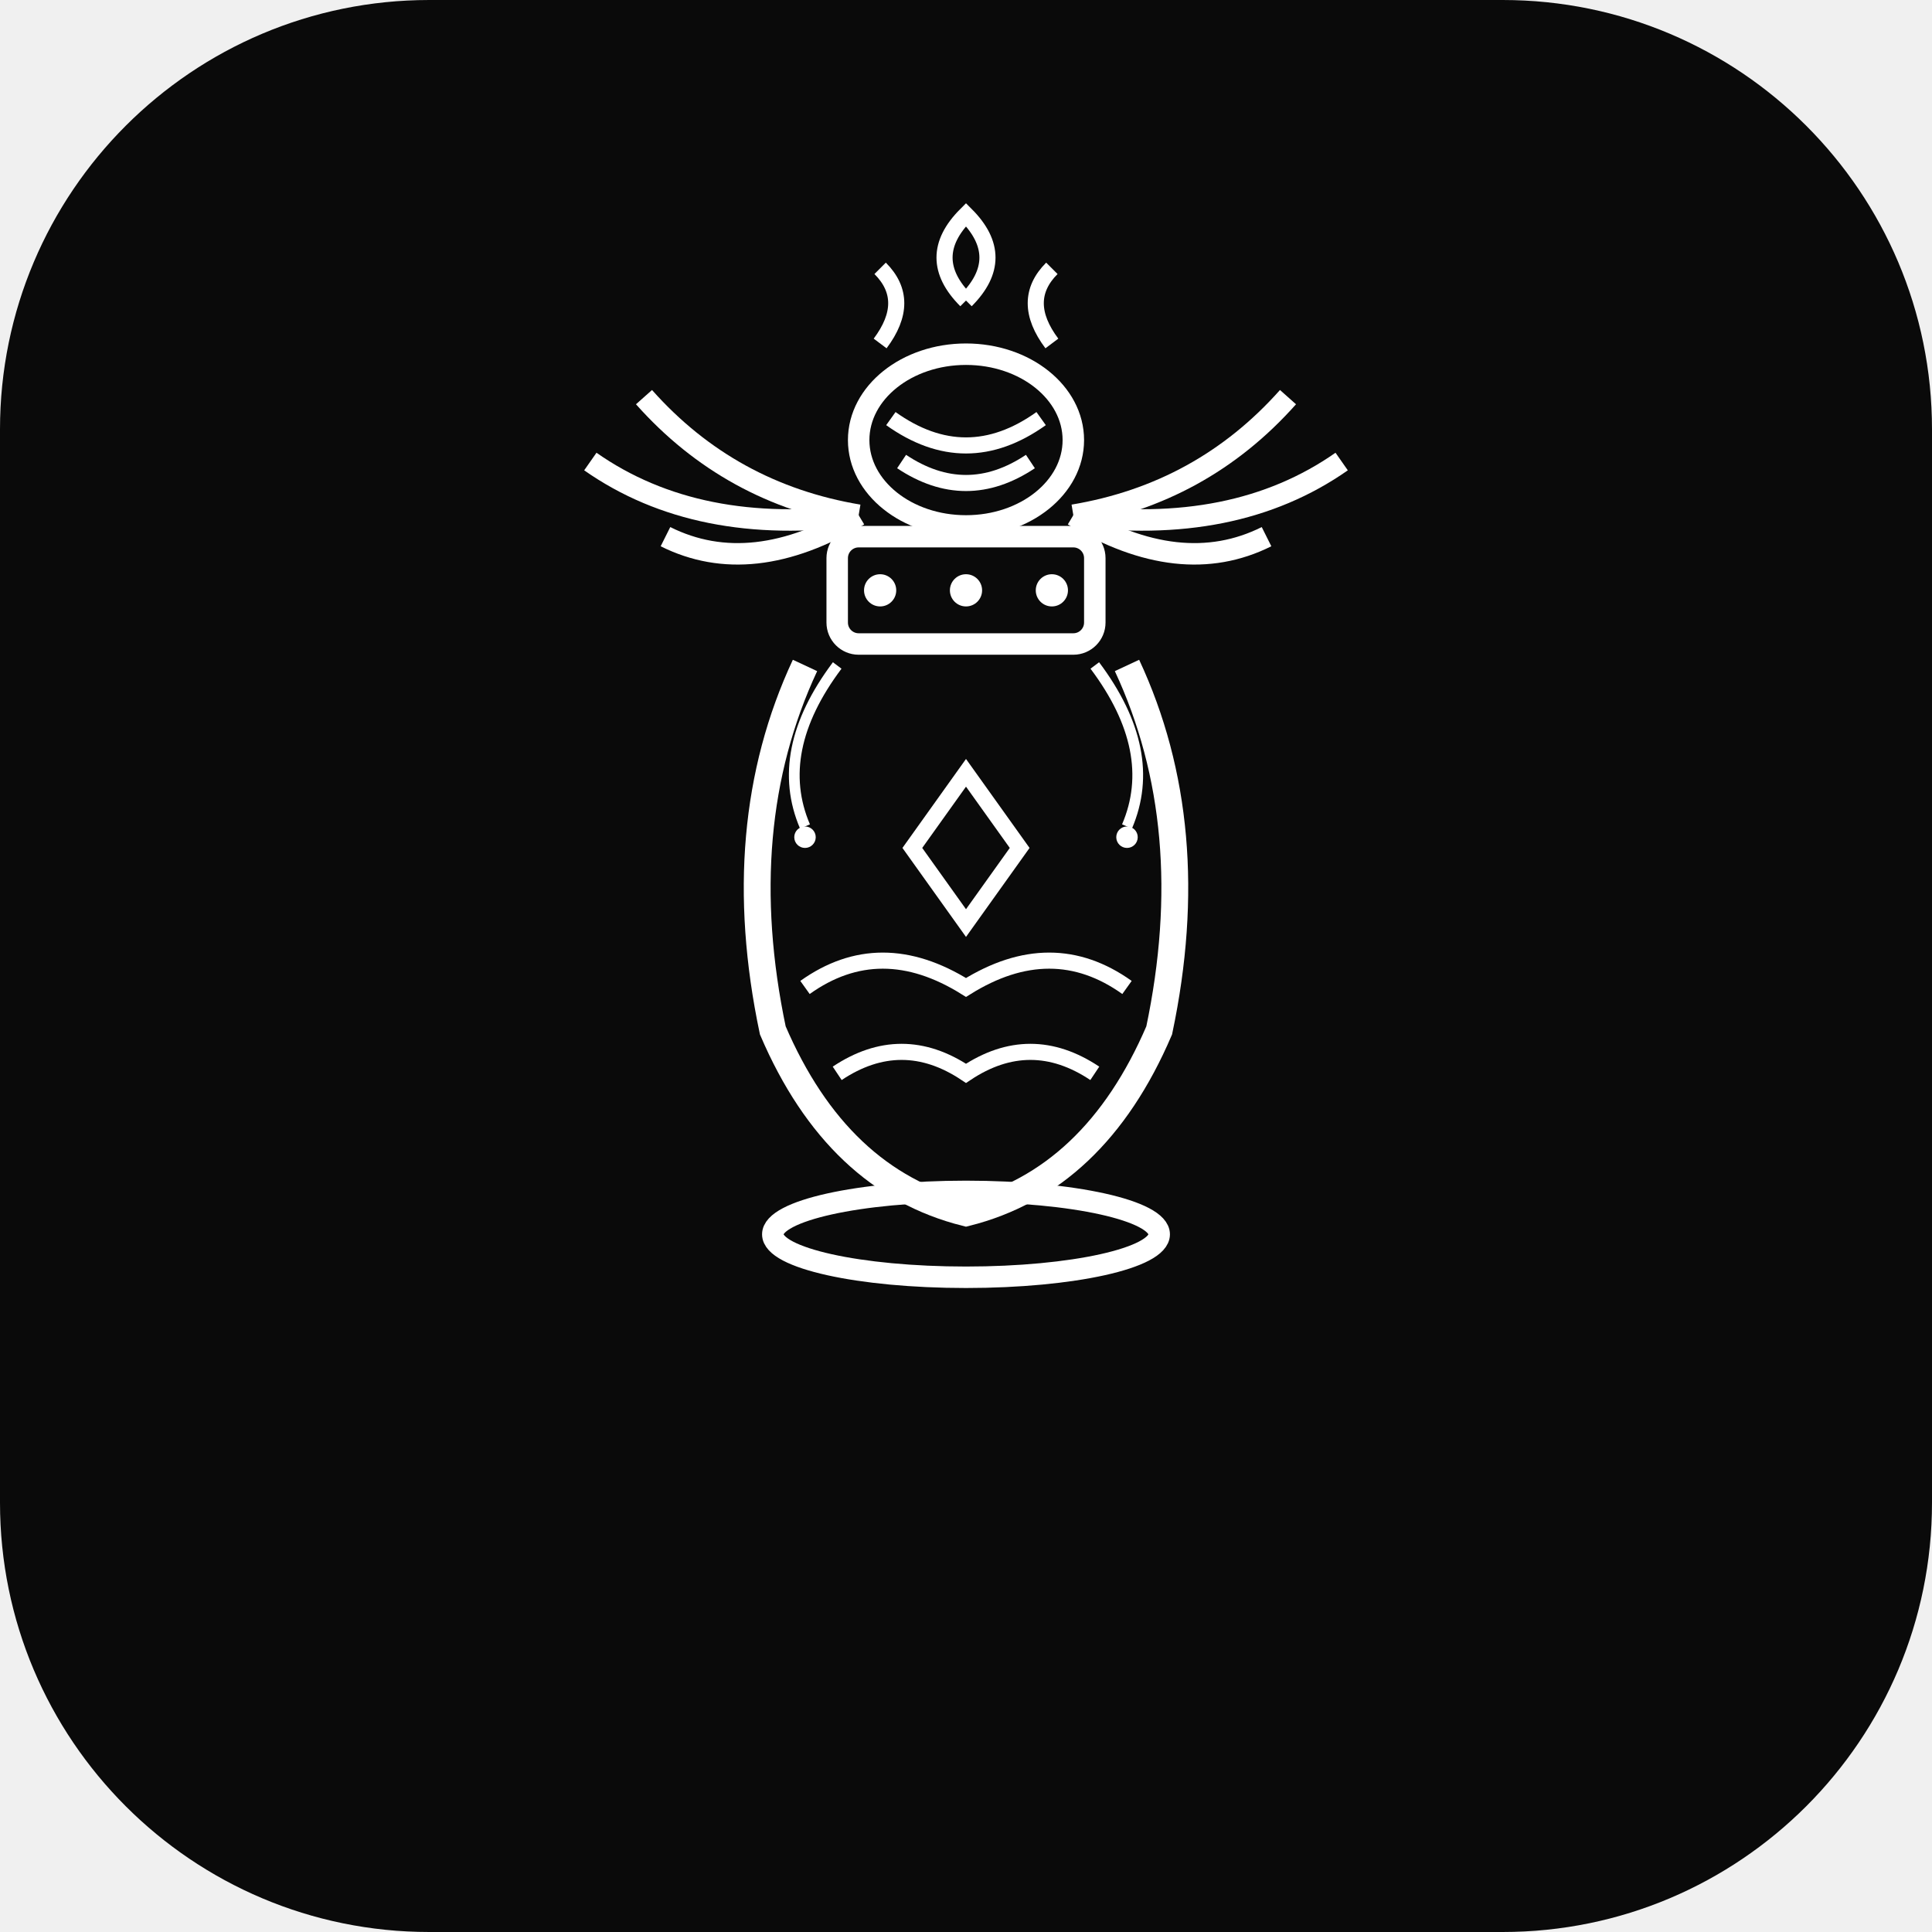
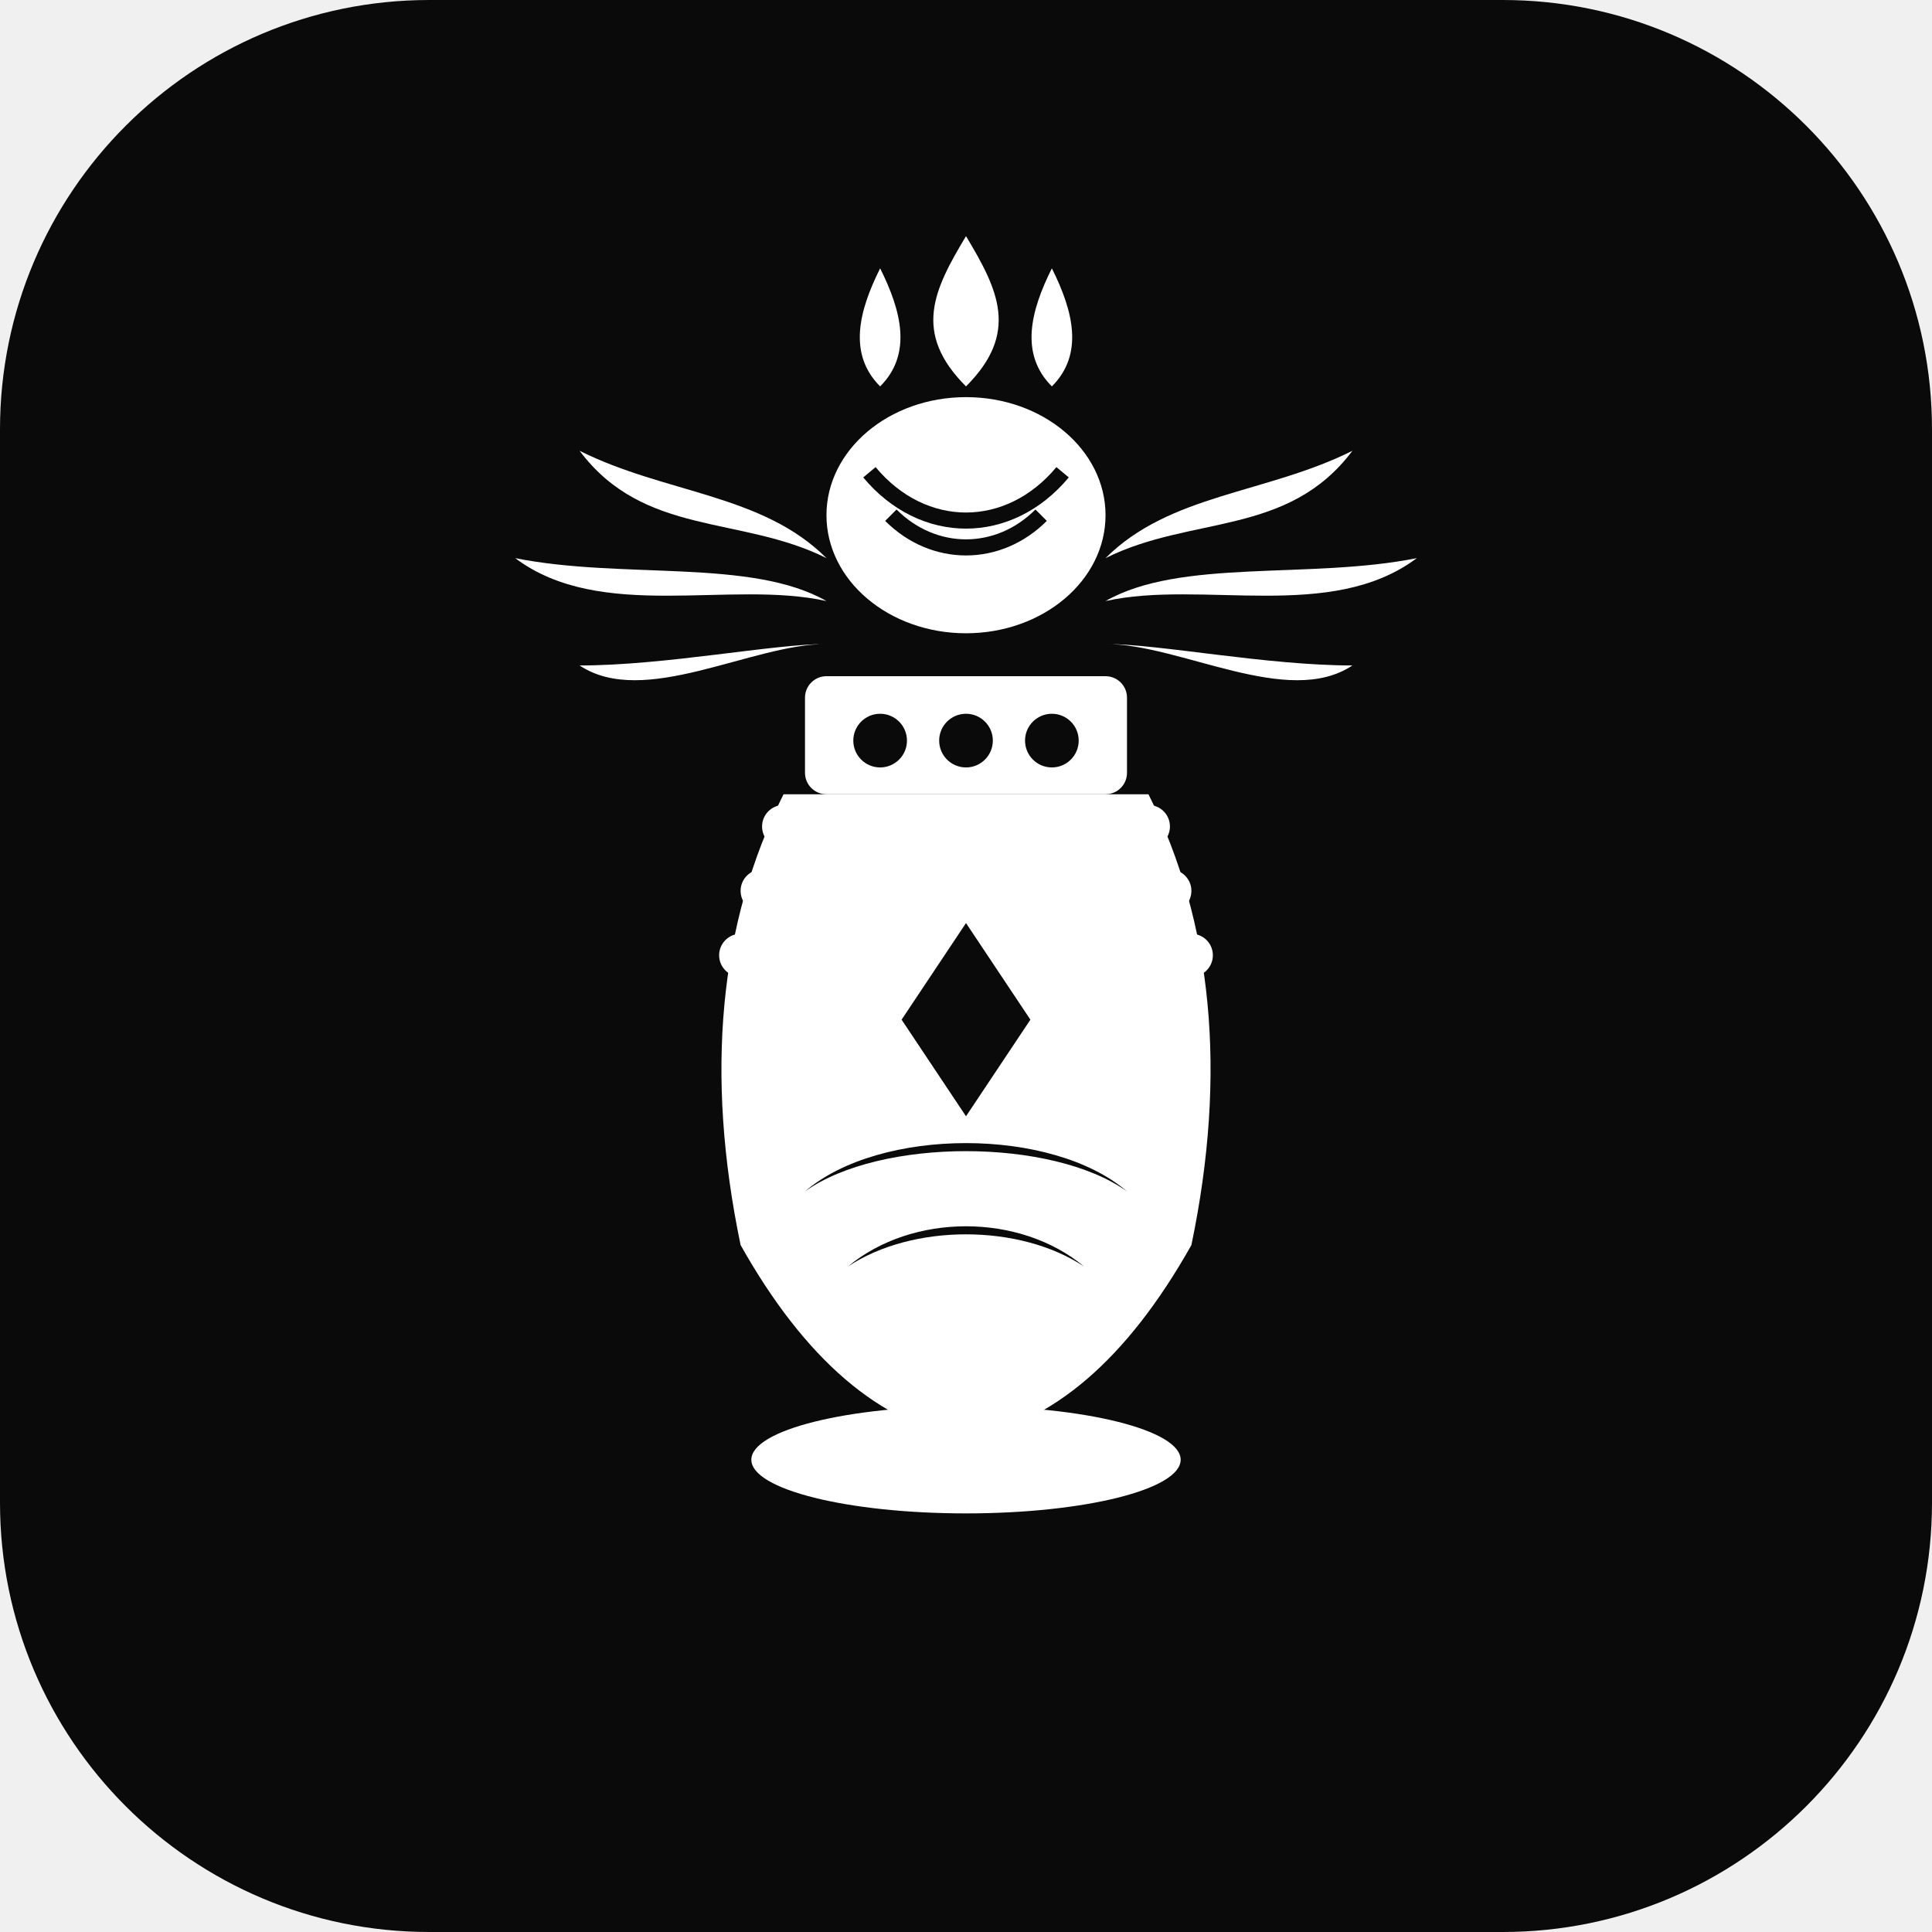
<svg xmlns="http://www.w3.org/2000/svg" viewBox="0 0 180 180" fill="none">
  <rect width="180" height="180" rx="40" fill="#0a0a0a" />
-   <g transform="translate(42, 20)">
-     <path d="M48 8 Q52 4, 48 0 Q44 4, 48 8" stroke="white" stroke-width="1.5" fill="none" />
-     <path d="M40 12 Q43 8, 40 5" stroke="white" stroke-width="1.5" fill="none" />
-     <path d="M56 12 Q53 8, 56 5" stroke="white" stroke-width="1.5" fill="none" />
-     <ellipse cx="48" cy="21" rx="10" ry="8" stroke="white" stroke-width="2" fill="none" />
-     <path d="M41 19 Q48 24, 55 19" stroke="white" stroke-width="1.5" fill="none" />
-     <path d="M42 23 Q48 27, 54 23" stroke="white" stroke-width="1.5" fill="none" />
-     <path d="M38 28 Q26 26, 18 17" stroke="white" stroke-width="2" fill="none" />
-     <path d="M38 28 Q23 30, 13 23" stroke="white" stroke-width="2" fill="none" />
-     <path d="M38 28 Q28 34, 20 30" stroke="white" stroke-width="2" fill="none" />
-     <path d="M58 28 Q70 26, 78 17" stroke="white" stroke-width="2" fill="none" />
-     <path d="M58 28 Q73 30, 83 23" stroke="white" stroke-width="2" fill="none" />
-     <path d="M58 28 Q68 34, 76 30" stroke="white" stroke-width="2" fill="none" />
-     <rect x="36" y="30" width="24" height="10" rx="2" stroke="white" stroke-width="2" fill="none" />
-     <circle cx="40" cy="35" r="1.5" fill="white" />
-     <circle cx="48" cy="35" r="1.5" fill="white" />
-     <circle cx="56" cy="35" r="1.5" fill="white" />
-     <path d="M33 42 Q26 57, 30 76 Q36 90, 48 93 Q60 90, 66 76 Q70 57, 63 42" stroke="white" stroke-width="2.5" fill="none" />
-     <path d="M33 72 Q40 67, 48 72 Q56 67, 63 72" stroke="white" stroke-width="1.5" fill="none" />
-     <path d="M36 80 Q42 76, 48 80 Q54 76, 60 80" stroke="white" stroke-width="1.5" fill="none" />
-     <path d="M48 52 L53 59 L48 66 L43 59 Z" stroke="white" stroke-width="1.5" fill="none" />
-     <path d="M36 42 Q30 50, 33 57" stroke="white" stroke-width="1" fill="none" />
-     <circle cx="33" cy="58" r="1" fill="white" />
-     <path d="M60 42 Q66 50, 63 57" stroke="white" stroke-width="1" fill="none" />
-     <circle cx="63" cy="58" r="1" fill="white" />
-     <ellipse cx="48" cy="95" rx="18" ry="4" stroke="white" stroke-width="2" fill="none" />
+   <g transform="translate(34, 22)" fill="white">
+     <path d="M56 0 C59 5, 61 9, 56 14 C51 9, 53 5, 56 0Z" />
+     <path d="M48 3 C50 7, 51 11, 48 14 C45 11, 46 7, 48 3Z" />
+     <path d="M64 3 C66 7, 67 11, 64 14 C61 11, 62 7, 64 3Z" />
+     <ellipse cx="56" cy="26" rx="13" ry="11" />
+     <path d="M47 22 C52 28, 60 28, 65 22" stroke="#0a0a0a" stroke-width="1.5" fill="none" />
+     <path d="M49 26 C53 30, 59 30, 63 26" stroke="#0a0a0a" stroke-width="1.5" fill="none" />
+     <path d="M43 30 C35 26, 26 28, 20 20 C28 24, 37 24, 43 30Z" />
+     <path d="M43 34 C34 32, 22 36, 14 30 C24 32, 36 30, 43 34Z" />
+     <path d="M43 38 C36 38, 26 44, 20 40 C28 40, 38 38, 43 38Z" />
+     <path d="M69 30 C77 26, 86 28, 92 20 C84 24, 75 24, 69 30Z" />
+     <path d="M69 34 C78 32, 90 36, 98 30 C88 32, 76 30, 69 34Z" />
+     <path d="M69 38 C76 38, 86 44, 92 40 C84 40, 74 38, 69 38Z" />
+     <rect x="41" y="41" width="30" height="11" rx="2" />
+     <circle cx="48" cy="47" r="2.5" fill="#0a0a0a" />
+     <circle cx="56" cy="47" r="2.5" fill="#0a0a0a" />
+     <circle cx="64" cy="47" r="2.5" fill="#0a0a0a" />
+     <circle cx="39" cy="55" r="2" />
+     <circle cx="37" cy="61" r="2" />
+     <circle cx="35" cy="67" r="2" />
+     <circle cx="73" cy="55" r="2" />
+     <circle cx="75" cy="61" r="2" />
+     <circle cx="77" cy="67" r="2" />
+     <path d="M39 52 Q30 70, 35 94 Q44 110, 56 112 Q68 110, 77 94 Q82 70, 73 52 L73 52 Q65 52, 56 52 Q47 52, 39 52Z" />
+     <path d="M41 89 C48 83, 64 83, 71 89 C64 84, 48 84, 41 89Z" fill="#0a0a0a" />
+     <path d="M45 96 C51 91, 61 91, 67 96 C61 92, 51 92, 45 96Z" fill="#0a0a0a" />
+     <path d="M56 64 L62 73 L56 82 L50 73 Z" fill="#0a0a0a" />
+     <ellipse cx="56" cy="114" rx="20" ry="5" />
  </g>
</svg>
